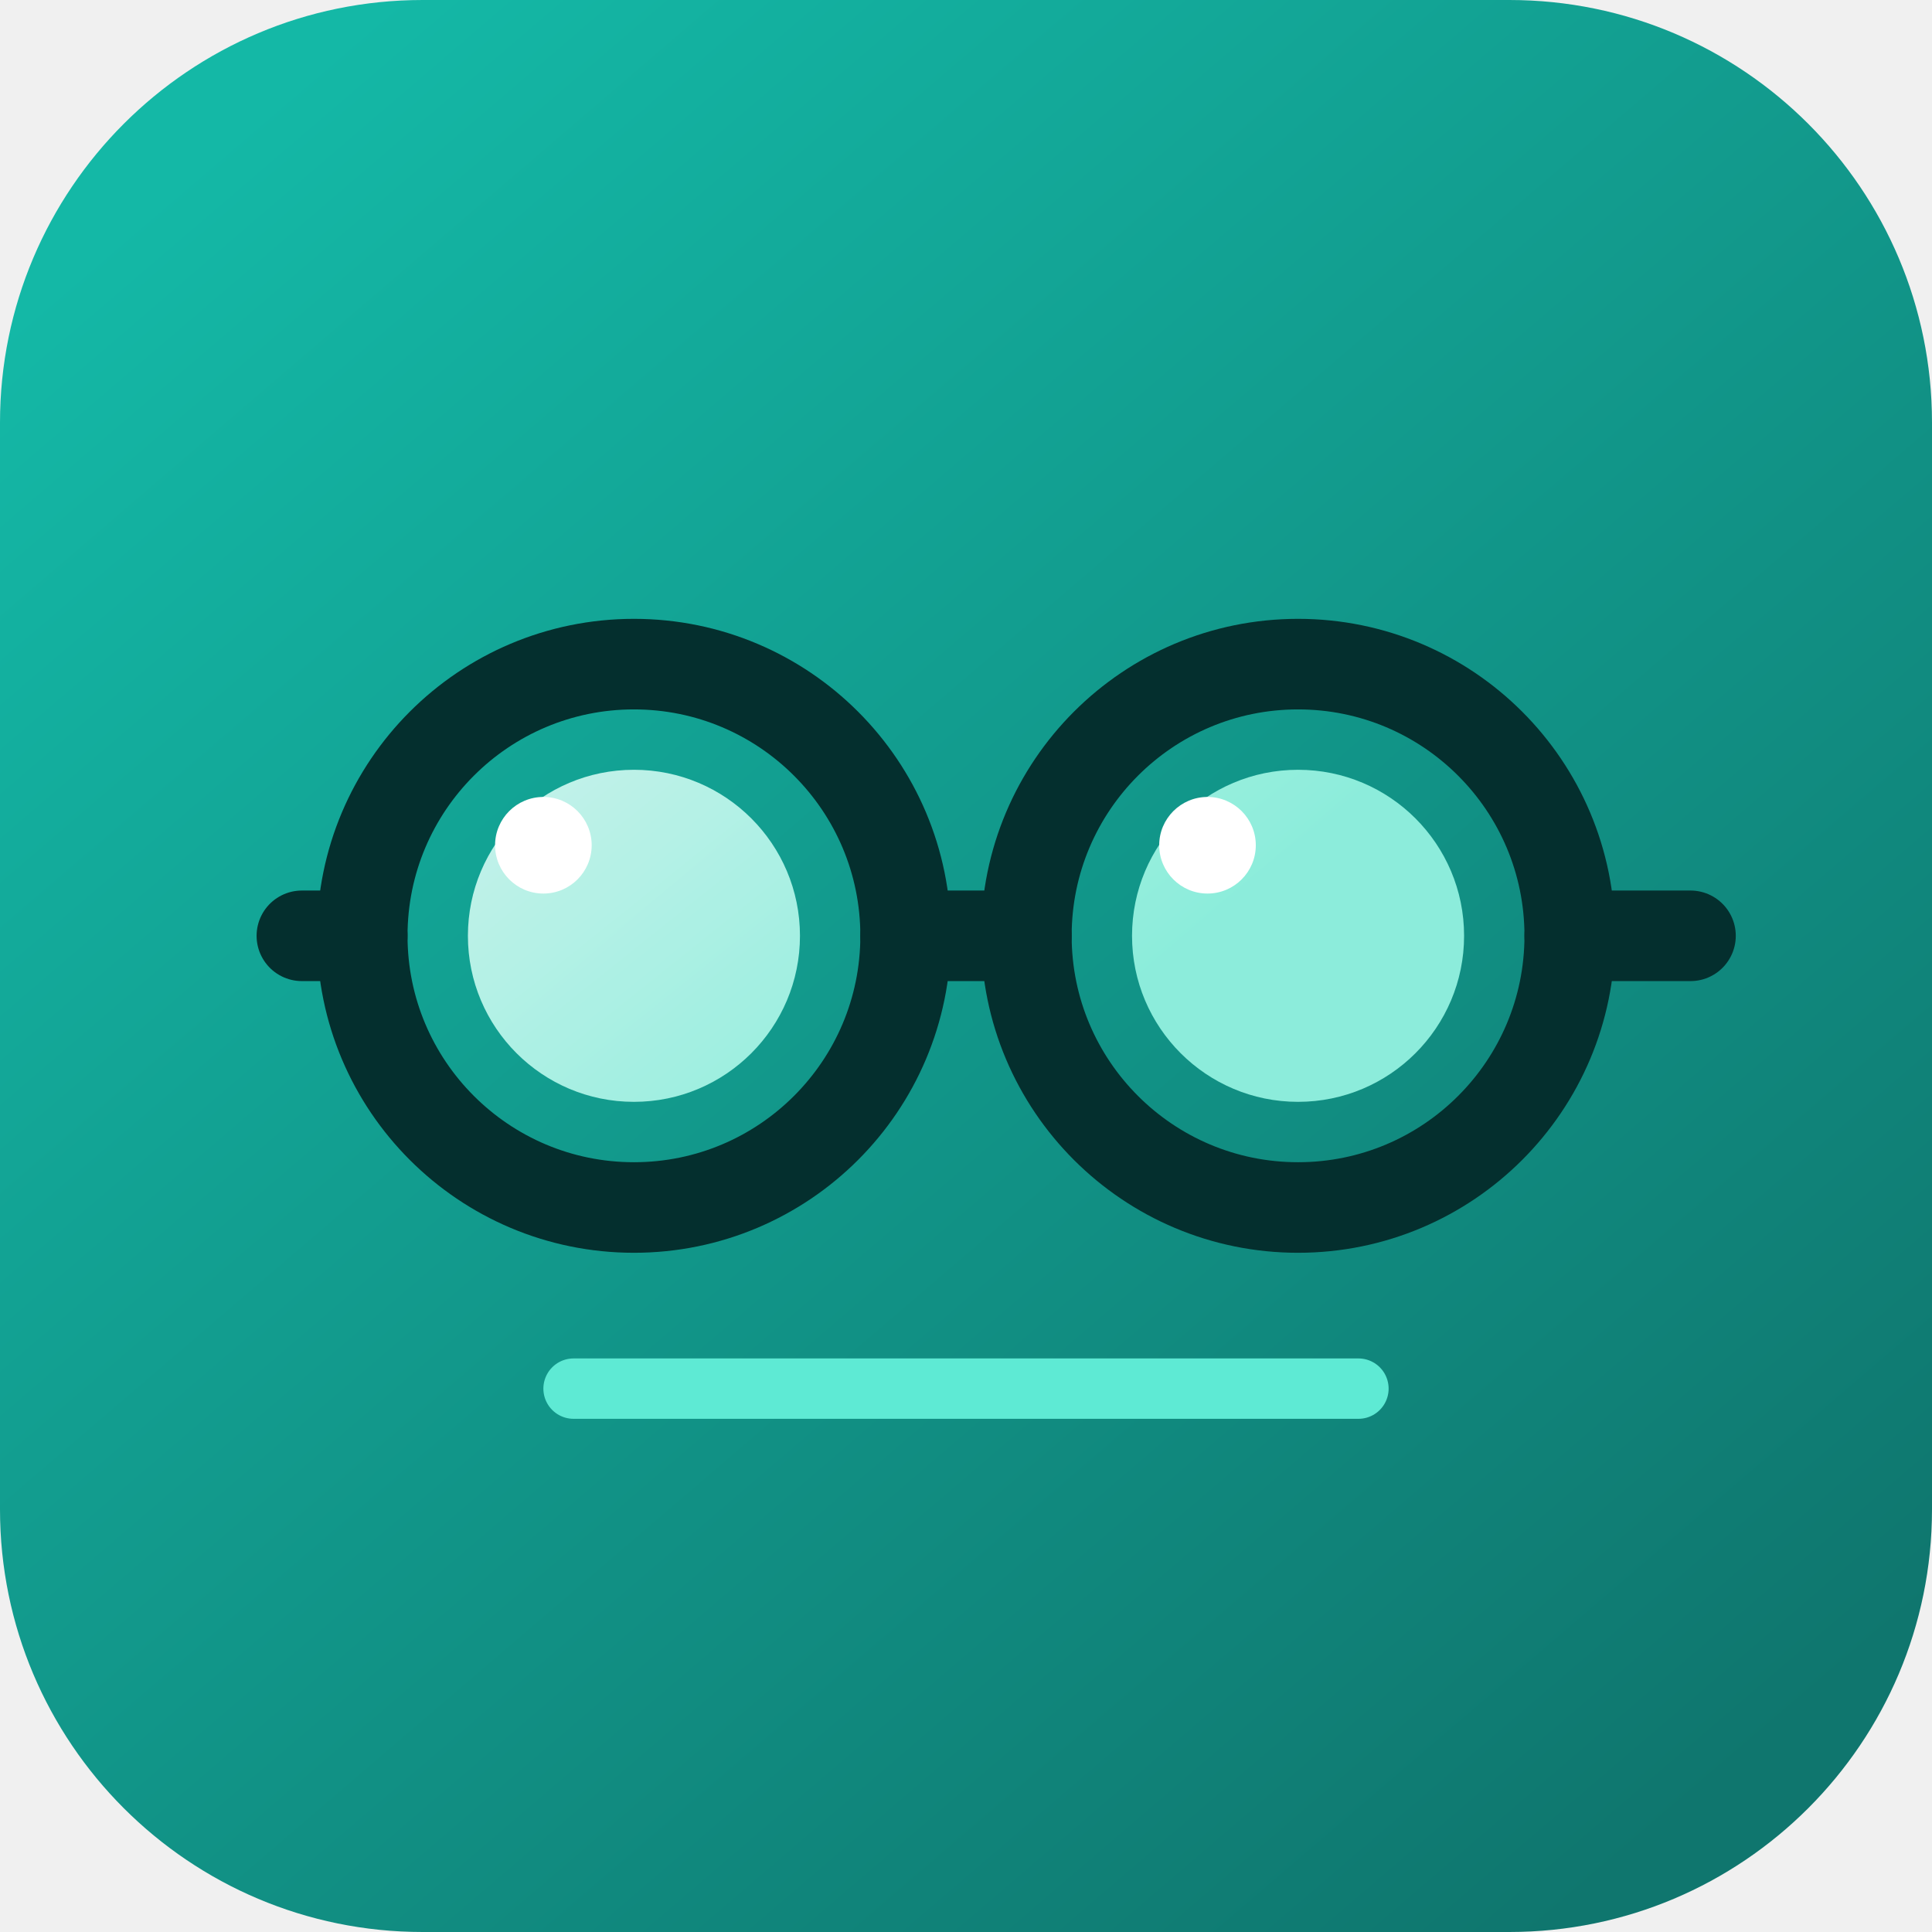
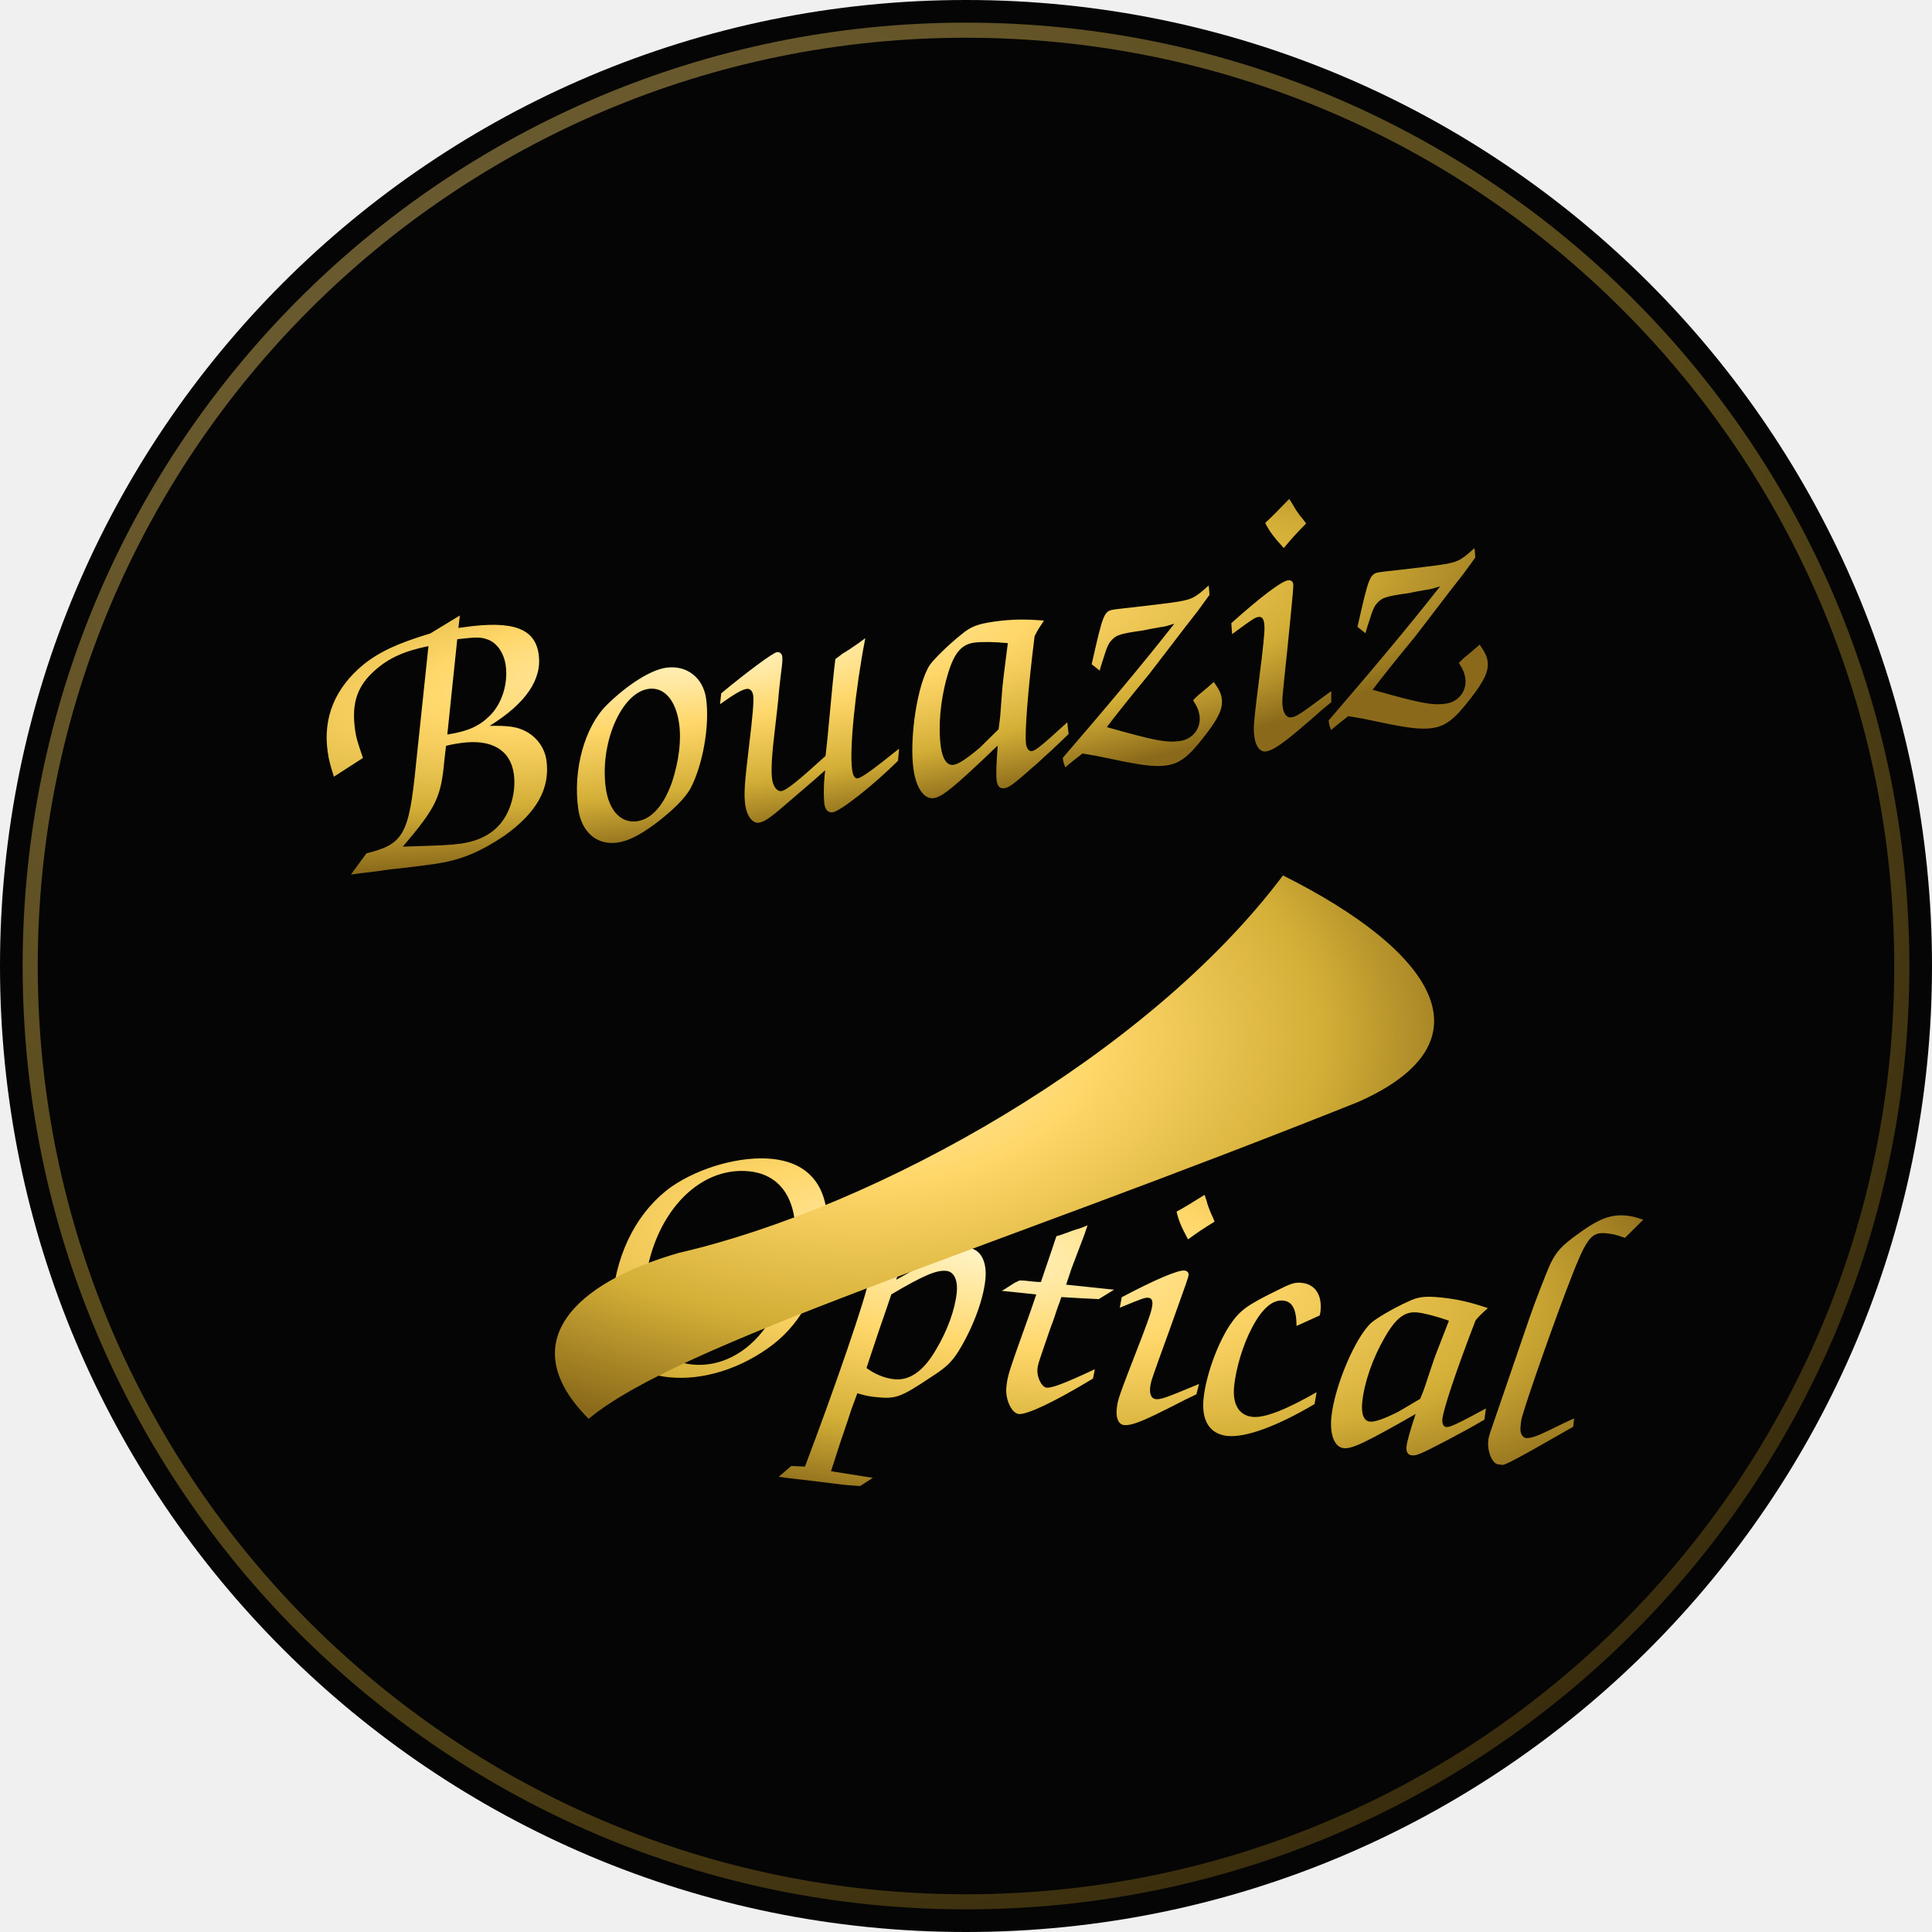
- <svg xmlns="http://www.w3.org/2000/svg" viewBox="0 0 128 128" role="img" aria-label="OptiGest">
+ <svg xmlns="http://www.w3.org/2000/svg" viewBox="0 0 256 256">
  <defs>
-     <linearGradient id="og-bg" x1="16" y1="8" x2="112" y2="120" gradientUnits="userSpaceOnUse">
-       <stop stop-color="#14b8a6" />
-       <stop offset="1" stop-color="#0f766e" />
-     </linearGradient>
-     <linearGradient id="og-lens" x1="24" y1="40" x2="56" y2="80" gradientUnits="userSpaceOnUse">
-       <stop stop-color="#f0fdfa" />
-       <stop offset="1" stop-color="#99f6e4" />
-     </linearGradient>
+     <radialGradient id="gold" cx="35%" cy="30%" r="75%">
+       <stop offset="0%" stop-color="#fff3c4" />
+       <stop offset="35%" stop-color="#ffd76a" />
+       <stop offset="70%" stop-color="#d4af37" />
+       <stop offset="100%" stop-color="#8a6a1a" />
+     </radialGradient>
  </defs>
-   <rect width="128" height="128" rx="28" fill="url(#og-bg)" />
-   <g fill="none" stroke="#042f2e" stroke-width="6" stroke-linecap="round" stroke-linejoin="round">
-     <circle cx="42" cy="62" r="18" />
-     <circle cx="86" cy="62" r="18" />
-     <path d="M60 62h8" />
-     <path d="M24 62h-4" />
-     <path d="M104 62h8" />
+   <circle cx="128" cy="128" r="128" fill="#050505" />
+   <circle cx="128" cy="128" r="124" fill="none" stroke="url(#gold)" stroke-width="2" opacity="0.4" />
+   <g fill="url(#gold)">
+     <text x="40" y="110" font-family="Great Vibes, Segoe Script, cursive" font-size="52" transform="rotate(-8 88 100)">Bouaziz</text>
+     <text x="76" y="188" font-family="Great Vibes, Segoe Script, cursive" font-size="50" transform="rotate(6 148 175)">Optical</text>
+     <path d="M170 116 C 152 140, 116 160, 90 166 C 76 170, 68 178, 78 188 C 90 178, 130 166, 180 146 C 198 138, 190 126, 170 116 Z" />
  </g>
-   <circle cx="42" cy="62" r="11" fill="url(#og-lens)" opacity=".9" />
-   <circle cx="86" cy="62" r="11" fill="url(#og-lens)" opacity=".9" />
-   <circle cx="36" cy="56" r="3.2" fill="#fff" />
-   <circle cx="80" cy="56" r="3.2" fill="#fff" />
-   <path d="M38 92h52" stroke="#5eead4" stroke-width="4" stroke-linecap="round" />
</svg>
